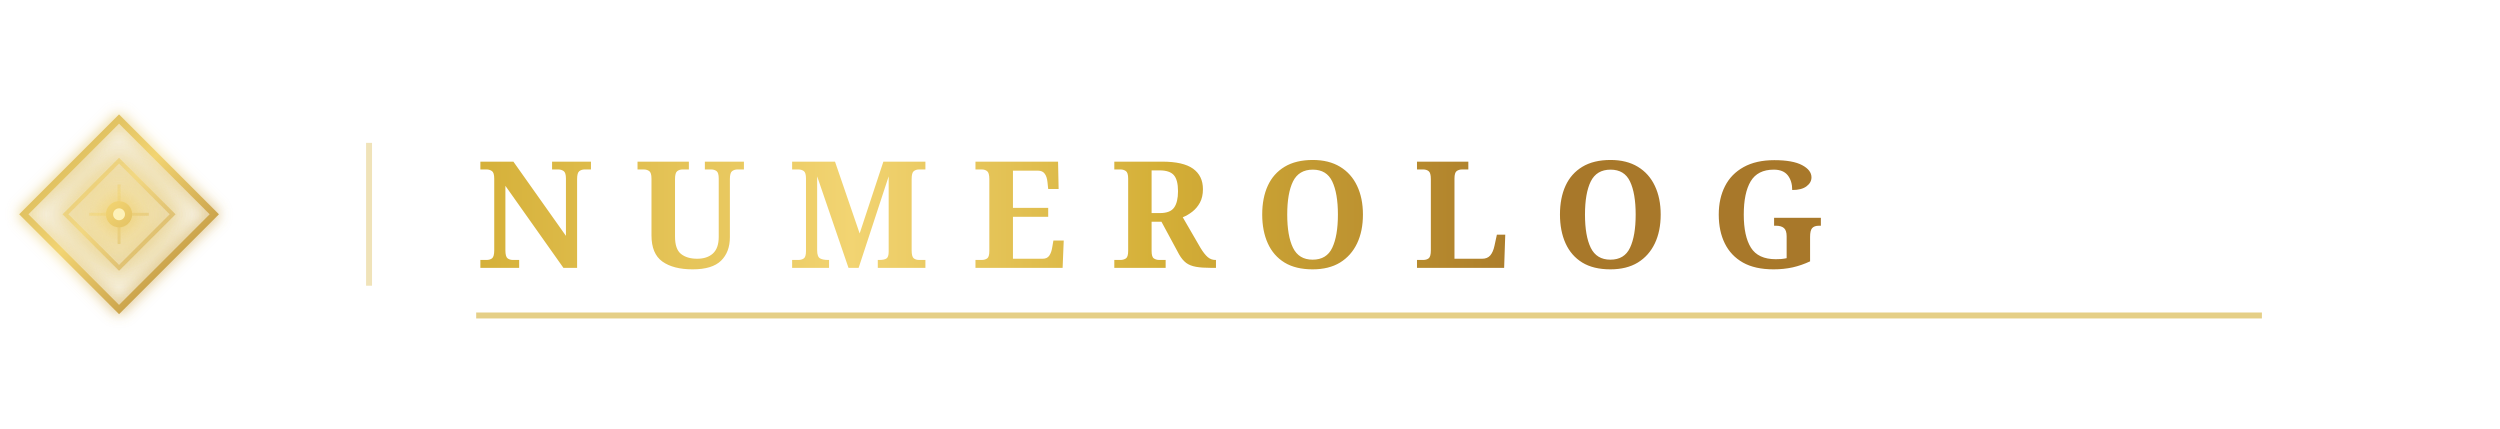
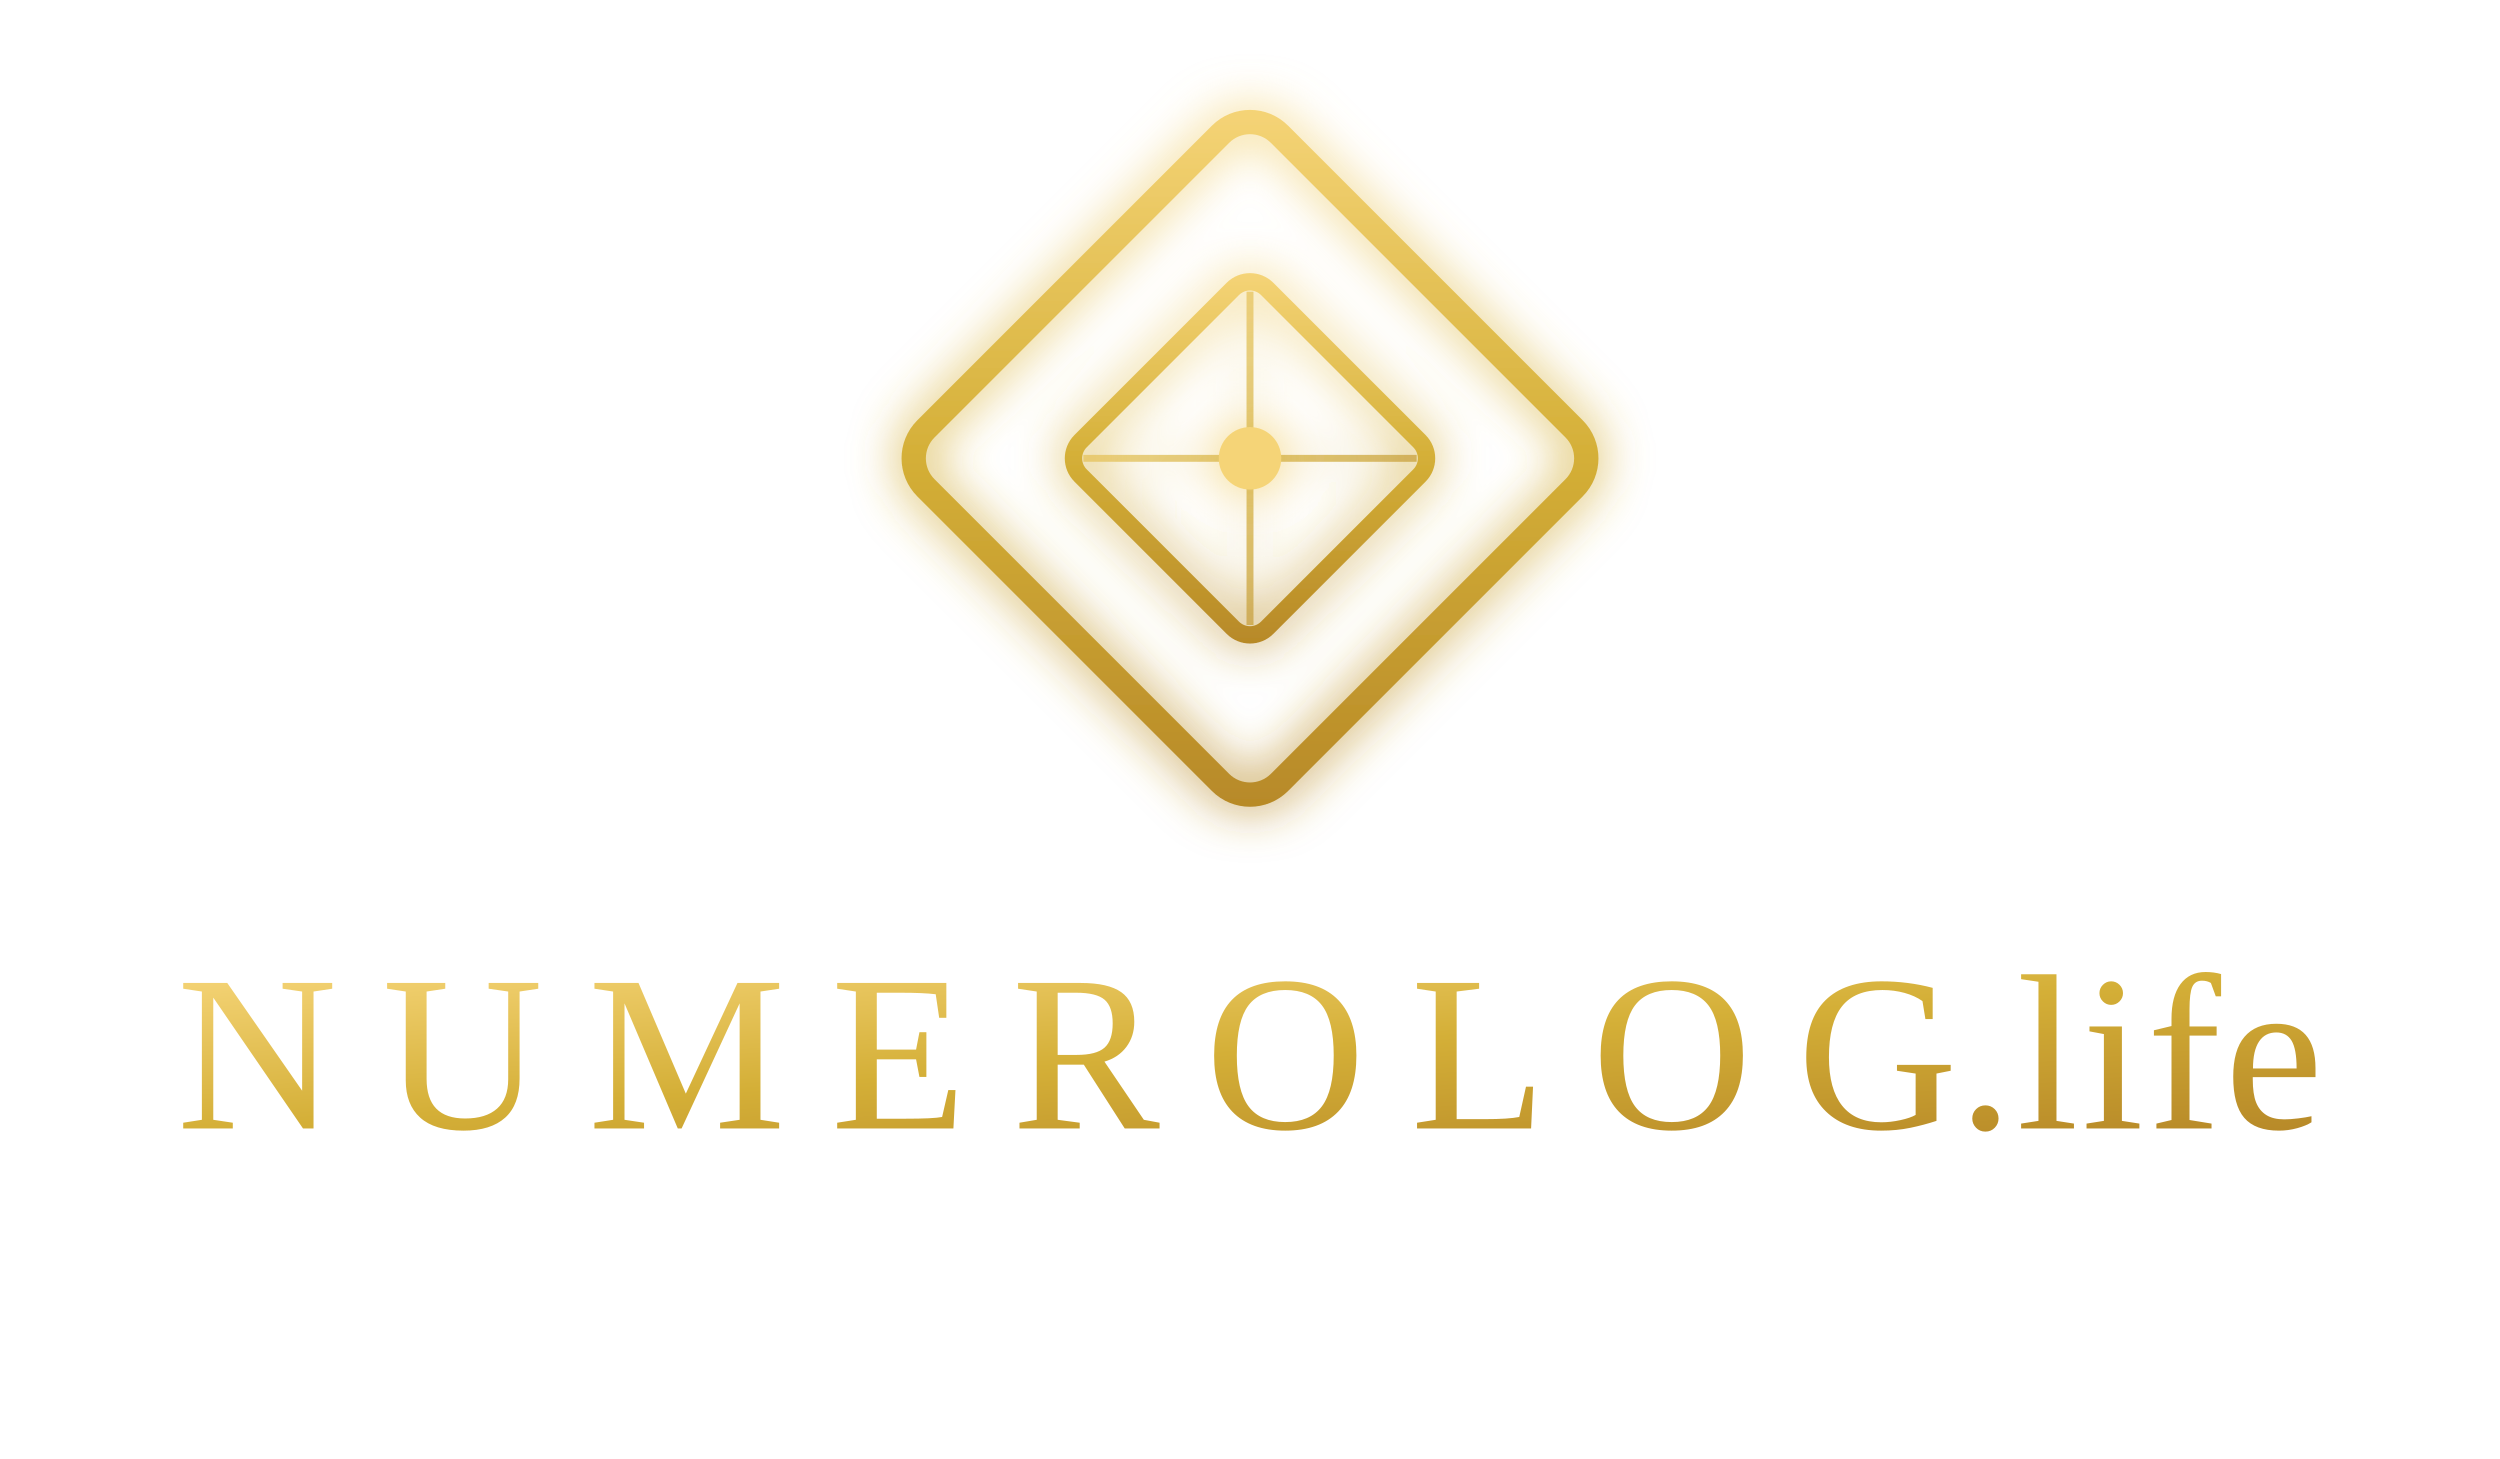
- <svg xmlns="http://www.w3.org/2000/svg" viewBox="0 0 420 72" role="img" aria-labelledby="title desc">
+ <svg xmlns="http://www.w3.org/2000/svg" width="720" height="420" viewBox="0 0 720 420" role="img" aria-labelledby="title desc">
  <defs>
-     <linearGradient id="symbolGold" x1="0" y1="0" x2="36" y2="36" gradientUnits="userSpaceOnUse">
-       <stop offset="0%" stop-color="#C8A84B" />
-       <stop offset="45%" stop-color="#F2D472" />
-       <stop offset="100%" stop-color="#A8782A" />
-     </linearGradient>
-     <linearGradient id="textGold" x1="0" y1="0" x2="260" y2="0" gradientUnits="userSpaceOnUse">
-       <stop offset="0%" stop-color="#A8782A" />
-       <stop offset="30%" stop-color="#D4AF37" />
-       <stop offset="55%" stop-color="#F2D472" />
-       <stop offset="75%" stop-color="#D4AF37" />
-       <stop offset="100%" stop-color="#A8782A" />
-     </linearGradient>
-     <radialGradient id="symbolGlow" cx="50%" cy="50%" r="50%">
-       <stop offset="0%" stop-color="#F2D472" stop-opacity=".5" />
-       <stop offset="100%" stop-color="#C8A84B" stop-opacity="0" />
-     </radialGradient>
-     <filter id="glow" x="-40%" y="-40%" width="180%" height="180%">
-       <feGaussianBlur stdDeviation="1.2" result="blur" />
+     <filter id="glow" x="-50%" y="-50%" width="200%" height="200%">
+       <feGaussianBlur stdDeviation="7" result="blur" />
      <feMerge>
        <feMergeNode in="blur" />
        <feMergeNode in="SourceGraphic" />
      </feMerge>
    </filter>
+     <linearGradient id="gold" x1="0" y1="0" x2="1" y2="1">
+       <stop offset="0" stop-color="#f5d477" />
+       <stop offset="0.5" stop-color="#d4af37" />
+       <stop offset="1" stop-color="#b78928" />
+     </linearGradient>
  </defs>
-   <g transform="translate(2 18)" filter="url(#glow)">
-     <path d="M18 2 34 18 18 34 2 18Z" stroke="url(#symbolGold)" stroke-width="1.1" fill="url(#symbolGlow)" />
-     <path d="M18 9 27 18 18 27 9 18Z" stroke="url(#symbolGold)" stroke-width=".7" fill="none" stroke-opacity=".7" />
-     <path d="M18 13v10M13 18h10" stroke="url(#symbolGold)" stroke-width=".5" stroke-opacity=".5" />
-     <circle cx="18" cy="18" r="2.2" fill="url(#symbolGold)" />
-     <circle cx="18" cy="18" r="1" fill="#FFF5C0" fill-opacity=".9" />
+   <g transform="translate(360 132)" filter="url(#glow)" fill="none" stroke="url(#gold)" stroke-linejoin="round">
+     <rect x="-72" y="-72" width="144" height="144" rx="12" stroke-width="7" transform="rotate(45)" />
+     <rect x="-38" y="-38" width="76" height="76" rx="7" stroke-width="5" transform="rotate(45)" />
+     <path d="M-48 0H48M0-48V48" stroke-width="2" opacity=".7" />
+     <circle cx="0" cy="0" r="9" fill="#f5d477" stroke="none" />
  </g>
-   <path d="M62 24v24" stroke="#D4AF37" stroke-opacity=".35" />
-   <text x="80" y="45" fill="url(#textGold)" font-family="Cormorant Garamond, Georgia, serif" font-size="25" font-weight="700" letter-spacing="7">NUMEROLOG</text>
-   <path d="M80 53h300" stroke="#D4AF37" stroke-opacity=".6" />
+   <text x="360" y="325" text-anchor="middle" fill="url(#gold)" font-family="Georgia, 'Times New Roman', serif" font-size="64" font-weight="500" letter-spacing="13">NUMEROLOG<tspan letter-spacing="1">.life</tspan>
+   </text>
</svg>
